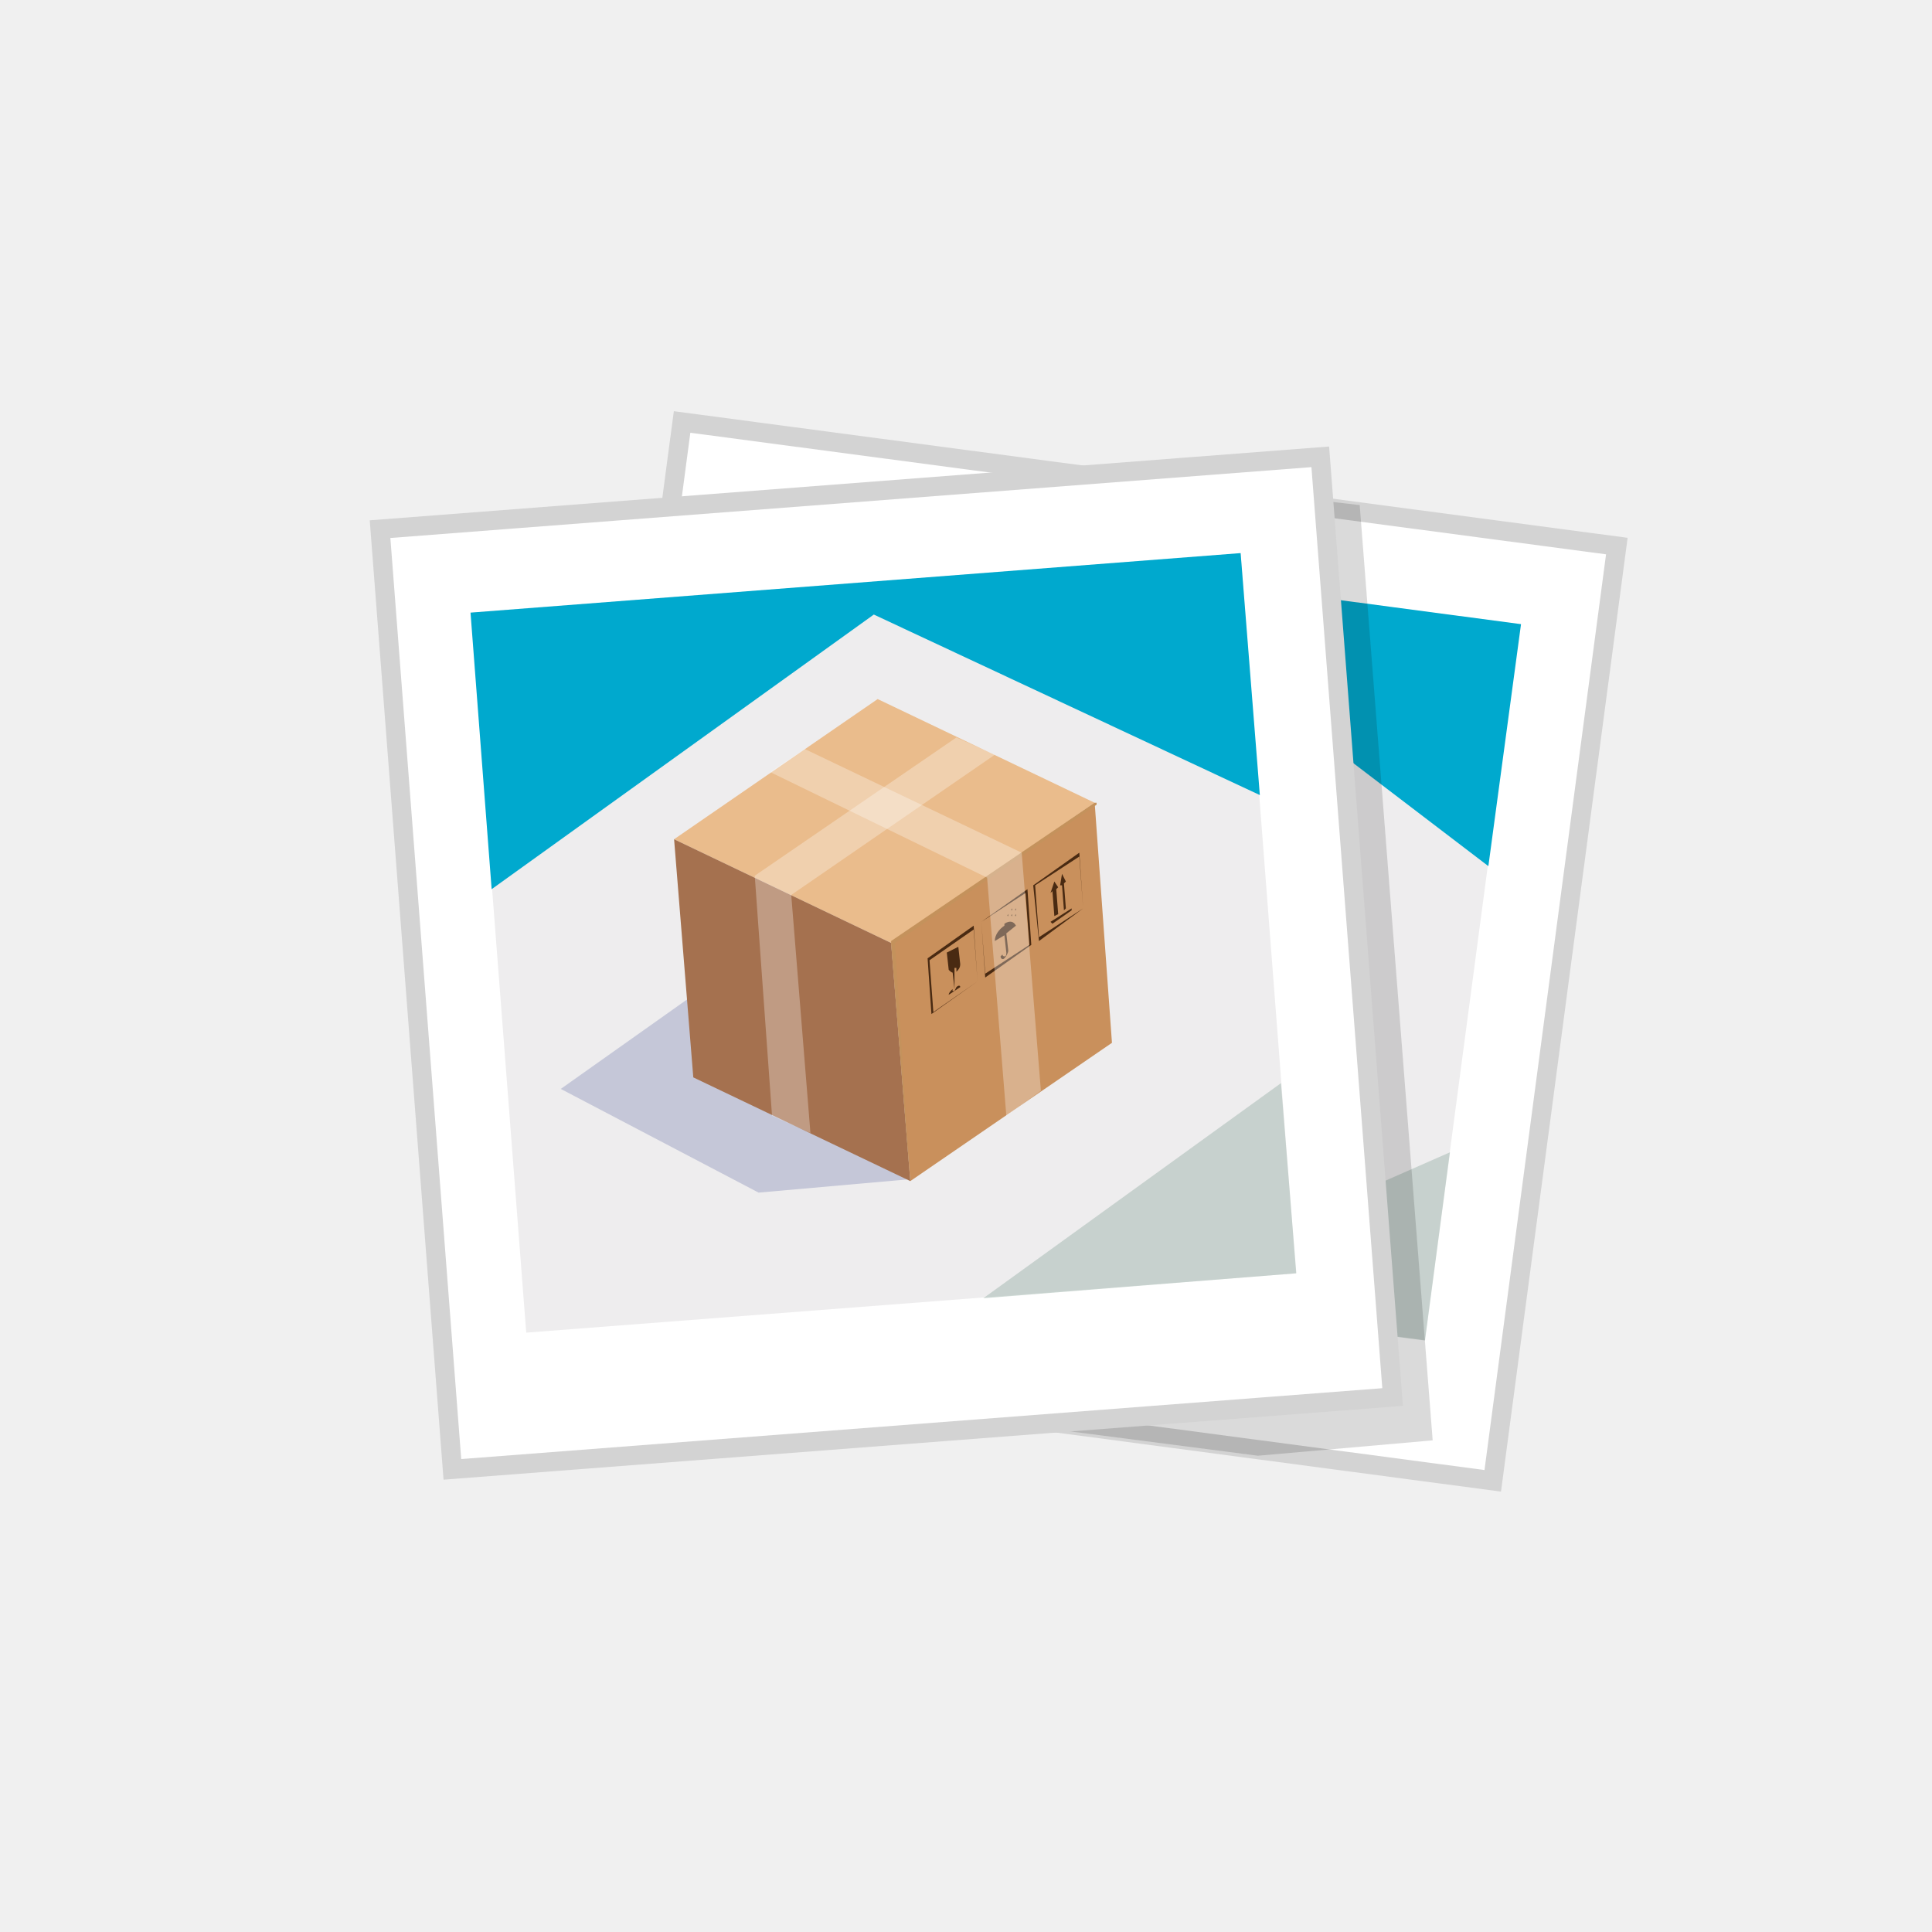
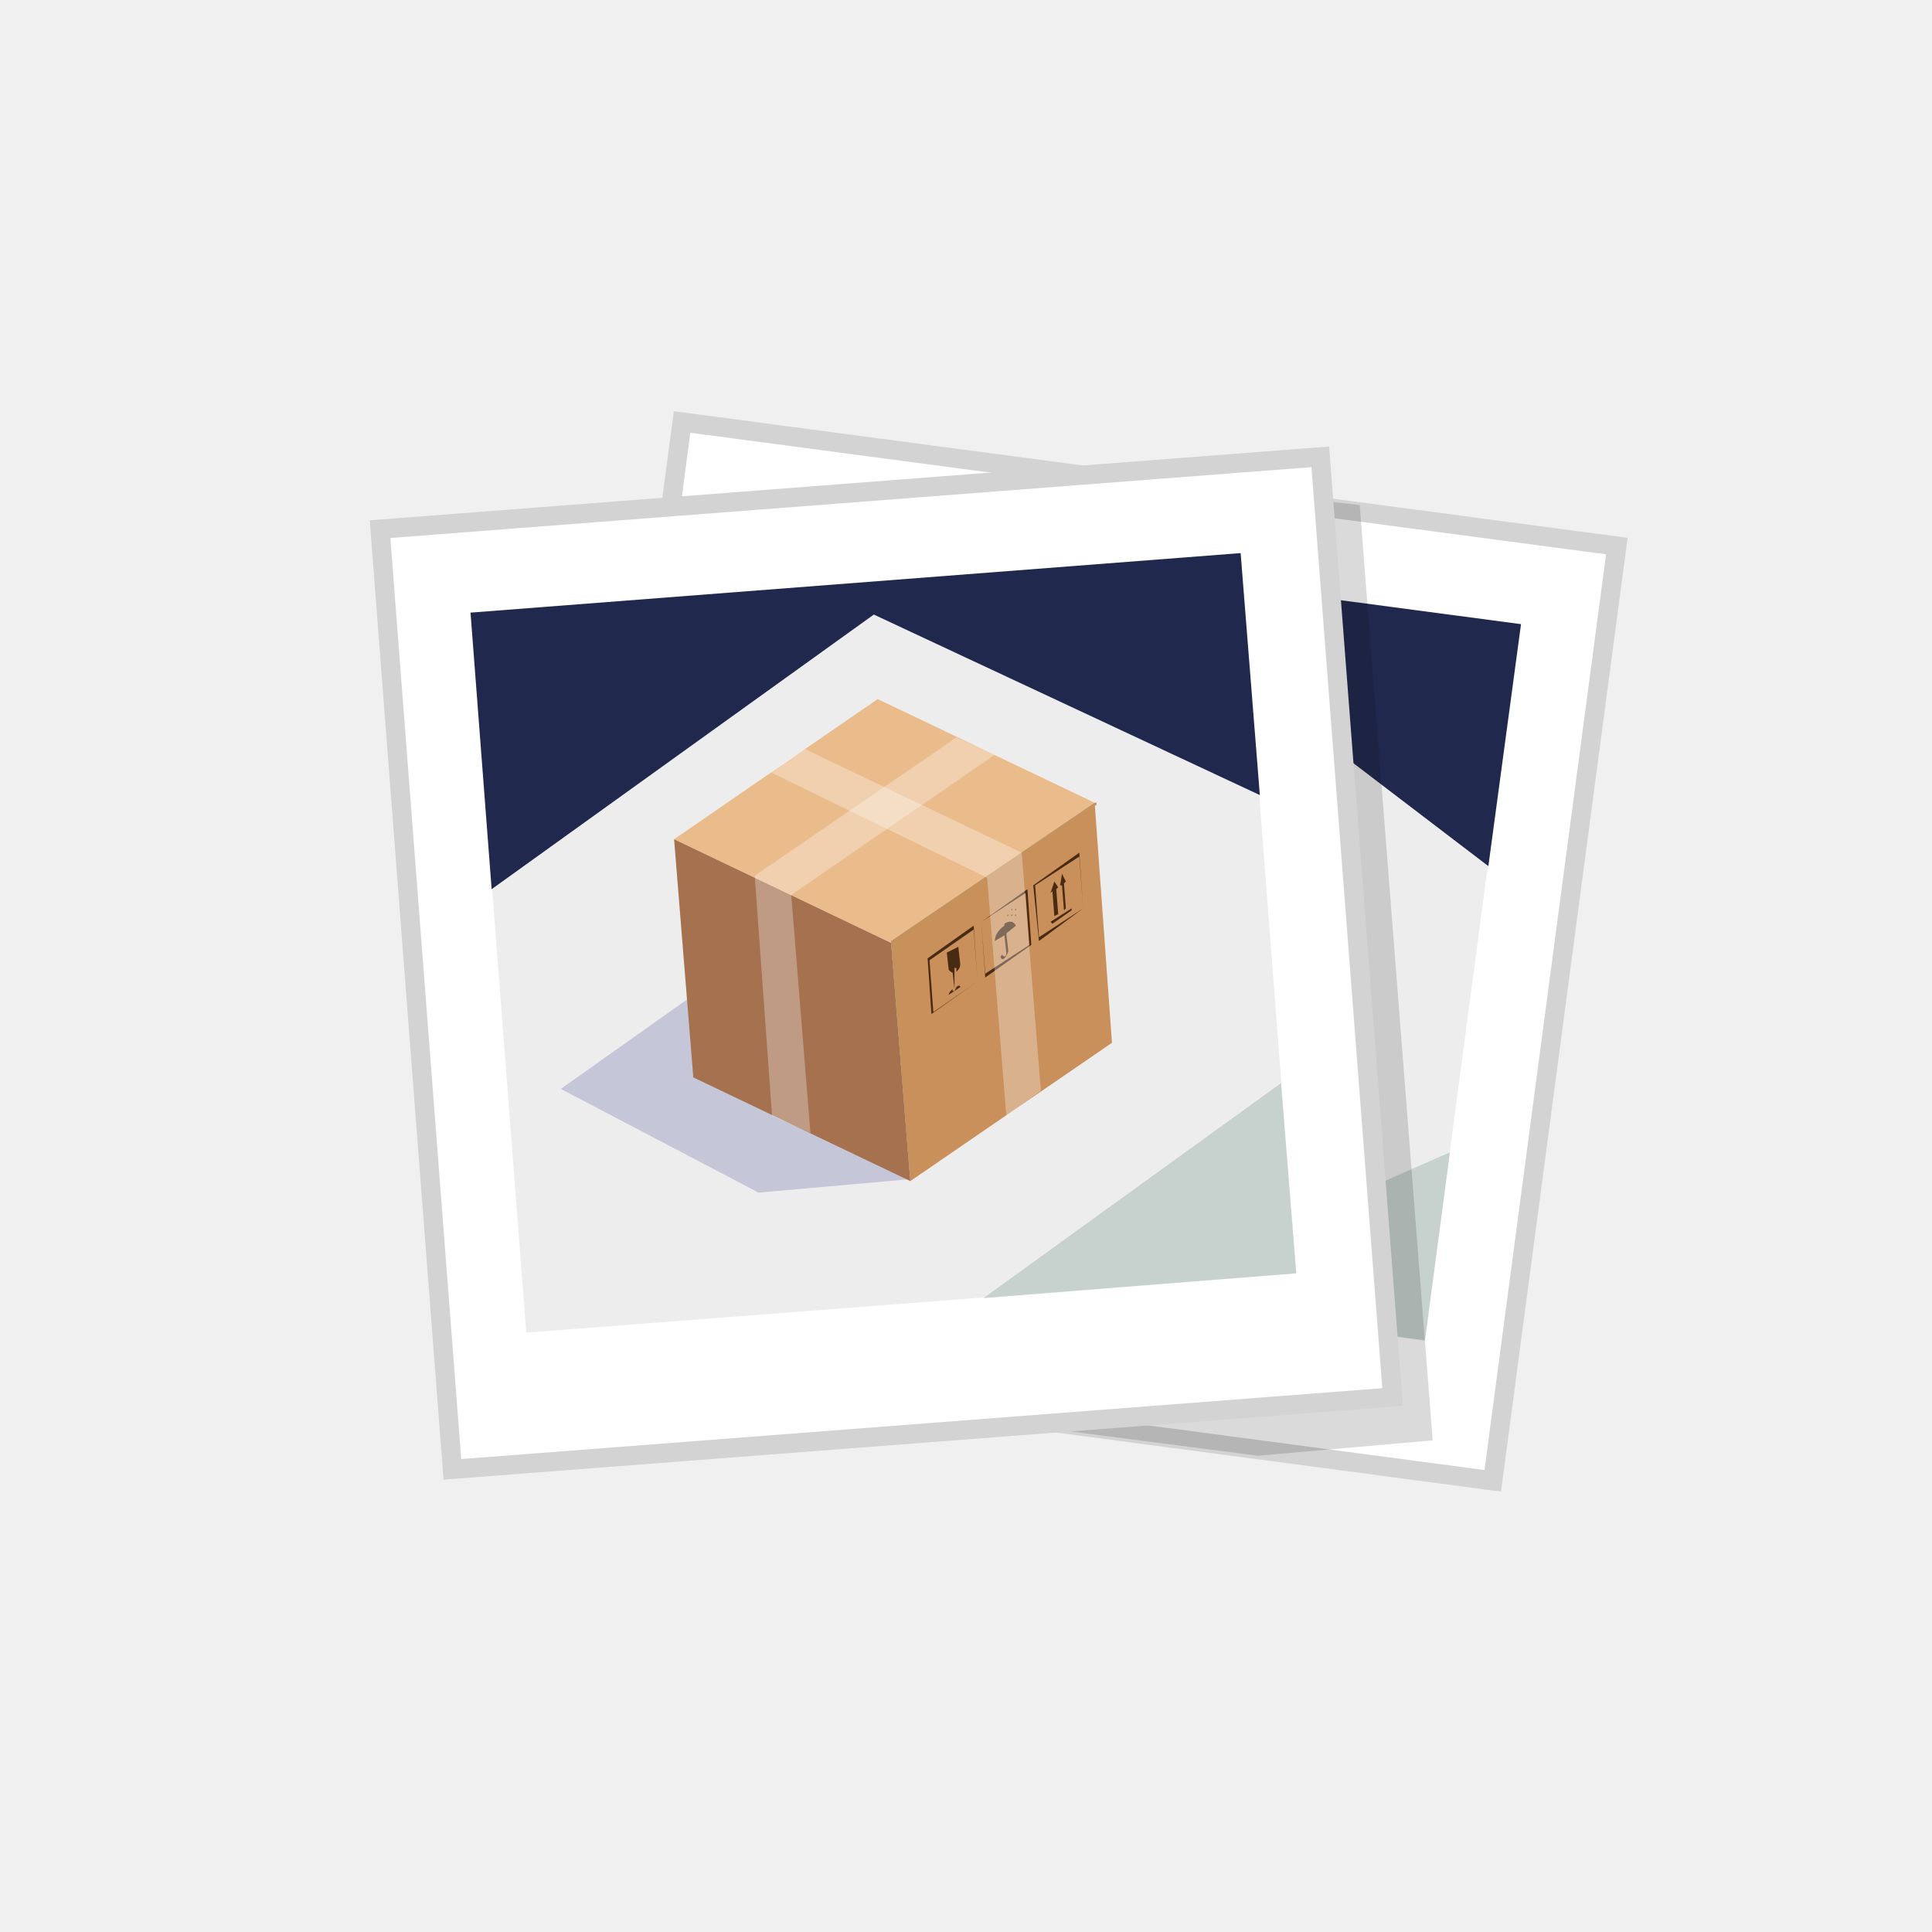
<svg xmlns="http://www.w3.org/2000/svg" version="1.1" id="Layer_1" x="0px" y="0px" viewBox="0 0 100.6 100.6" style="enable-background:new 0 0 100.6 100.6;" xml:space="preserve">
  <style type="text/css">
	.st0{fill:#FFFFFF;stroke:#D3D3D3;stroke-miterlimit:10;}
	.st1{fill:#EEEDEE;}
	.st2{opacity:0.5;fill:#A0B5AD;enable-background:new    ;}
- 	.st3{fill:#00A9CE;}
+ 	.st3{fill:#20284D;}
	.st4{fill:#C5C7D8;}
	.st5{fill:#C9905C;}
	.st6{fill:#EABC8C;}
	.st7{fill:#A5714F;}
	.st8{fill:#492A12;}
	.st9{fill:#804E33;}
	.st10{opacity:0.3;fill:#FFFFFF;enable-background:new    ;}
	.st11{fill:#C4925C;}
	.st12{opacity:0.15;fill:#090909;enable-background:new    ;}
</style>
  <g>
    <rect x="32.1" y="25" transform="matrix(0.1316 -0.9913 0.9913 0.1316 4.811057e-02 99.176)" class="st0" width="49.1" height="49.1" />
    <rect x="38" y="28.4" transform="matrix(0.1316 -0.9913 0.9913 0.1316 1.1883 98.4201)" class="st1" width="37.6" height="40.2" />
    <polygon class="st2" points="74.2,69.8 58,67.7 75.5,60  " />
    <polygon class="st3" points="37.6,40.4 39.3,27.2 79.2,32.5 77.5,45.1 59.8,31.6  " />
    <polygon class="st4" points="55.5,60.9 47.7,59.8 38.7,52.4 46.9,48.9  " />
    <polygon class="st5" points="57.2,48.6 69,43.7 67.3,56 55.5,61  " />
    <polygon class="st6" points="47.2,40.9 59.1,36 69,43.7 57.2,48.6  " />
    <polygon class="st7" points="57.2,48.6 55.5,61 45.6,53.3 47.2,40.9  " />
    <g>
      <path class="st8" d="M58.8,49.8l2.7-1.1l-0.4,2.9l-2.7,1.1L58.8,49.8z M61.1,51.5l0.4-2.7l-2.5,1l-0.4,2.7L61.1,51.5z" />
      <path class="st8" d="M60,51.5c0.1-0.1,0.3-0.1,0.2,0v0l-0.7,0.3v0c0-0.1,0.1-0.2,0.3-0.2l0,0l0,0.1l0.1,0L60,51.5L60,51.5z" />
      <polygon class="st8" points="60,50.6 60,50.7 59.9,51.6 59.9,51.7 59.8,51.7 59.8,51.6 60,50.8 60,50.6   " />
      <path class="st8" d="M60.5,49.5l-0.1,0.9c0,0.2-0.1,0.3-0.3,0.4l0,0l0-0.2l-0.1,0l0,0.2l0,0c-0.1,0.1-0.2,0-0.2-0.2l0.1-0.9    L60.5,49.5z" />
    </g>
    <path class="st8" d="M63.2,48.8l0,0.1c0.3-0.1,0.5,0,0.5,0.2l-0.6,0.2L63,50.2c0,0.1-0.1,0.2-0.2,0.3c-0.1,0-0.2,0-0.2-0.1l0,0   l0.1,0l0,0c0,0.1,0,0.1,0.1,0.1c0.1,0,0.1-0.1,0.1-0.2l0.1-0.9l-0.6,0.2c0.1-0.3,0.3-0.6,0.6-0.7L63.2,48.8L63.2,48.8z" />
    <path class="st8" d="M61.9,48.5l2.7-1.1l-0.4,2.9l-2.7,1.1L61.9,48.5z M64.2,50.2l0.4-2.7l-2.5,1l-0.4,2.7L64.2,50.2z" />
    <path class="st8" d="M63.6,48.4c0,0,0,0.1,0,0.1c0,0,0,0,0,0c0,0,0,0,0,0C63.5,48.6,63.5,48.5,63.6,48.4   C63.5,48.5,63.6,48.4,63.6,48.4z" />
    <path class="st8" d="M63.8,48.5c0,0,0,0.1,0,0.1c0,0,0,0,0,0c0,0,0,0,0,0C63.7,48.6,63.7,48.6,63.8,48.5   C63.7,48.5,63.8,48.5,63.8,48.5z" />
    <path class="st8" d="M63.4,48.4c0,0,0,0.1,0,0.1c0,0,0,0,0,0c0,0,0,0,0,0C63.3,48.5,63.3,48.5,63.4,48.4   C63.3,48.4,63.4,48.4,63.4,48.4z" />
    <path class="st8" d="M63.9,48.2c0,0,0,0.1,0,0.1c0,0,0,0,0,0c0,0,0,0,0,0C63.8,48.3,63.8,48.3,63.9,48.2   C63.8,48.2,63.8,48.2,63.9,48.2z" />
    <path class="st8" d="M63.7,48.1c0,0,0,0.1,0,0.1c0,0,0,0,0,0c0,0,0,0,0,0C63.6,48.3,63.6,48.3,63.7,48.1   C63.6,48.2,63.6,48.2,63.7,48.1z" />
    <g>
      <polygon class="st8" points="66.7,48.8 66.7,48.9 65.5,49.4 65.5,49.2   " />
      <polygon class="st8" points="66.6,46.9 66.8,47.3 66.6,47.4 66.5,48.7 66.3,48.8 66.5,47.5 66.4,47.5   " />
      <path class="st8" d="M65,47.2l2.7-1.1L67.4,49l-2.7,1.1L65,47.2z M67.3,48.9l0.3-2.7l-2.5,1L64.8,50L67.3,48.9z" />
      <polygon class="st8" points="66.1,47.2 66.2,47.6 66.1,47.6 65.9,48.9 65.8,49 66,47.7 65.8,47.7   " />
    </g>
    <path class="st9" d="M57.2,48.7C57.2,48.7,57.2,48.7,57.2,48.7l-9.9-7.6c0,0,0-0.1,0-0.1c0,0,0.1,0,0.1,0l9.9,7.6   C57.3,48.6,57.3,48.6,57.2,48.7C57.2,48.7,57.2,48.7,57.2,48.7z" />
    <polygon class="st10" points="62.7,38.8 50.9,43.7 50.9,43.7 50.9,43.7 49.2,56.1 50.9,57.4 52.6,45.1 64.4,40.1  " />
    <path class="st11" d="M55.6,60.9C55.5,60.9,55.5,60.9,55.6,60.9l1.6-12.3c0,0,0-0.1,0-0.1L69,43.6c0,0,0.1,0,0.1,0c0,0,0,0.1,0,0.1   c0,0,0,0,0,0l-11.8,4.9L55.6,60.9C55.6,60.9,55.6,60.9,55.6,60.9z" />
    <polygon class="st10" points="64.8,45.4 64.8,45.4 64.8,45.4 54.9,37.8 52.9,38.6 62.8,46.3 61.2,58.6 63.2,57.8  " />
    <polygon class="st12" points="74.6,75 65.5,75.8 43.9,73 21.9,29.9 62.1,25.3 70.8,26.3  " />
    <rect x="21.6" y="25.6" transform="matrix(0.9971 -7.671183e-02 7.671183e-02 0.9971 -3.7117 3.6843)" class="st0" width="49.1" height="49.1" />
    <rect x="25.9" y="30.3" transform="matrix(0.9971 -7.671183e-02 7.671183e-02 0.9971 -3.6328 3.6753)" class="st1" width="40.2" height="37.6" />
    <polygon class="st2" points="67.5,66.3 51.2,67.6 66.7,56.4  " />
    <polygon class="st3" points="25.6,46.3 24.5,31.9 64.6,28.8 65.6,41.4 45.5,32  " />
    <polygon class="st4" points="47.4,61.4 39.5,62.1 29.2,56.7 36.4,51.6  " />
    <polygon class="st5" points="46.4,49.1 57,41.8 57.9,54.3 47.4,61.5  " />
    <polygon class="st6" points="35.1,43.7 45.7,36.4 57,41.8 46.4,49.1  " />
    <polygon class="st7" points="46.4,49.1 47.4,61.5 36.1,56.1 35.1,43.7  " />
    <g>
      <path class="st8" d="M48.3,49.9l2.4-1.7l0.2,2.9l-2.4,1.7L48.3,49.9z M50.9,51.1l-0.2-2.7L48.4,50l0.2,2.7L50.9,51.1L50.9,51.1z" />
      <path class="st8" d="M49.8,51.4c0.1-0.1,0.2-0.1,0.2,0v0l-0.6,0.4v0c0-0.1,0.1-0.2,0.2-0.3l0,0l0,0.1l0.1,0L49.8,51.4L49.8,51.4z" />
      <polygon class="st8" points="49.7,50.5 49.7,50.6 49.7,51.4 49.7,51.5 49.7,51.6 49.7,51.5 49.6,50.6 49.6,50.5   " />
      <path class="st8" d="M49.9,49.3l0.1,0.9c0,0.2-0.1,0.3-0.2,0.4l0,0l0-0.2l-0.1,0l0,0.2l0,0c-0.1,0.1-0.2,0-0.3-0.1l-0.1-0.9    L49.9,49.3z" />
    </g>
    <path class="st8" d="M52.3,48l0,0.1c0.3-0.2,0.5-0.1,0.6,0.1l-0.5,0.4l0.1,0.9c0,0.1-0.1,0.3-0.2,0.4c-0.1,0.1-0.2,0-0.2-0.1v0   l0.1-0.1v0c0,0.1,0.1,0.1,0.1,0.1c0.1,0,0.1-0.1,0.1-0.2l-0.1-0.9L51.8,49c0-0.3,0.2-0.6,0.5-0.8L52.3,48L52.3,48z" />
    <path class="st8" d="M51.1,48l2.4-1.7l0.2,2.9l-2.4,1.7L51.1,48z M53.6,49.2l-0.2-2.7l-2.3,1.5l0.2,2.7L53.6,49.2z" />
    <path class="st8" d="M52.7,47.6c0,0,0,0.1,0,0.1c0,0,0,0,0,0.1c0,0,0,0,0,0c0,0,0,0,0-0.1C52.6,47.7,52.7,47.6,52.7,47.6z" />
    <path class="st8" d="M52.9,47.6c0,0,0,0.1,0,0.1c0,0,0,0,0,0.1c0,0,0,0,0,0c0,0,0,0,0-0.1C52.8,47.7,52.9,47.6,52.9,47.6z" />
    <path class="st8" d="M52.5,47.6c0,0,0,0.1,0,0.1c0,0,0,0,0,0.1c0,0,0,0,0,0c0,0,0,0,0-0.1C52.4,47.7,52.5,47.6,52.5,47.6z" />
    <path class="st8" d="M52.9,47.3c0,0,0,0.1,0,0.1c0,0,0,0,0,0.1c0,0,0,0,0,0c0,0,0,0,0-0.1C52.8,47.4,52.9,47.3,52.9,47.3z" />
    <path class="st8" d="M52.7,47.3c0,0,0,0.1,0,0.1c0,0,0,0,0,0.1c0,0,0,0,0,0c0,0,0,0,0-0.1C52.6,47.4,52.7,47.3,52.7,47.3z" />
    <g>
      <polygon class="st8" points="55.8,47.3 55.8,47.4 54.8,48.1 54.7,48   " />
      <polygon class="st8" points="55.3,45.5 55.5,45.9 55.4,46 55.5,47.3 55.4,47.4 55.3,46.1 55.2,46.1   " />
      <path class="st8" d="M53.8,46.1l2.4-1.7l0.2,2.9L54.1,49L53.8,46.1z M56.4,47.3l-0.2-2.7l-2.3,1.5l0.2,2.7L56.4,47.3z" />
      <polygon class="st8" points="54.9,45.9 55.1,46.2 55,46.3 55.1,47.6 54.9,47.7 54.8,46.4 54.7,46.5   " />
    </g>
    <polygon class="st10" points="49.8,38.4 39.3,45.6 39.3,45.6 39.3,45.6 40.2,58.1 42.2,59 41.2,46.6 51.8,39.3  " />
    <path class="st11" d="M47.4,61.5C47.4,61.5,47.3,61.5,47.4,61.5l-1-12.4c0,0,0-0.1,0-0.1L57,41.8c0,0,0.1,0,0.1,0c0,0,0,0.1,0,0.1   l-10.5,7.2L47.4,61.5C47.5,61.4,47.4,61.5,47.4,61.5z" />
    <polygon class="st10" points="53.2,44.4 53.2,44.4 53.2,44.4 41.9,39 40.1,40.2 51.4,45.7 52.4,58.1 54.2,56.8  " />
  </g>
</svg>
